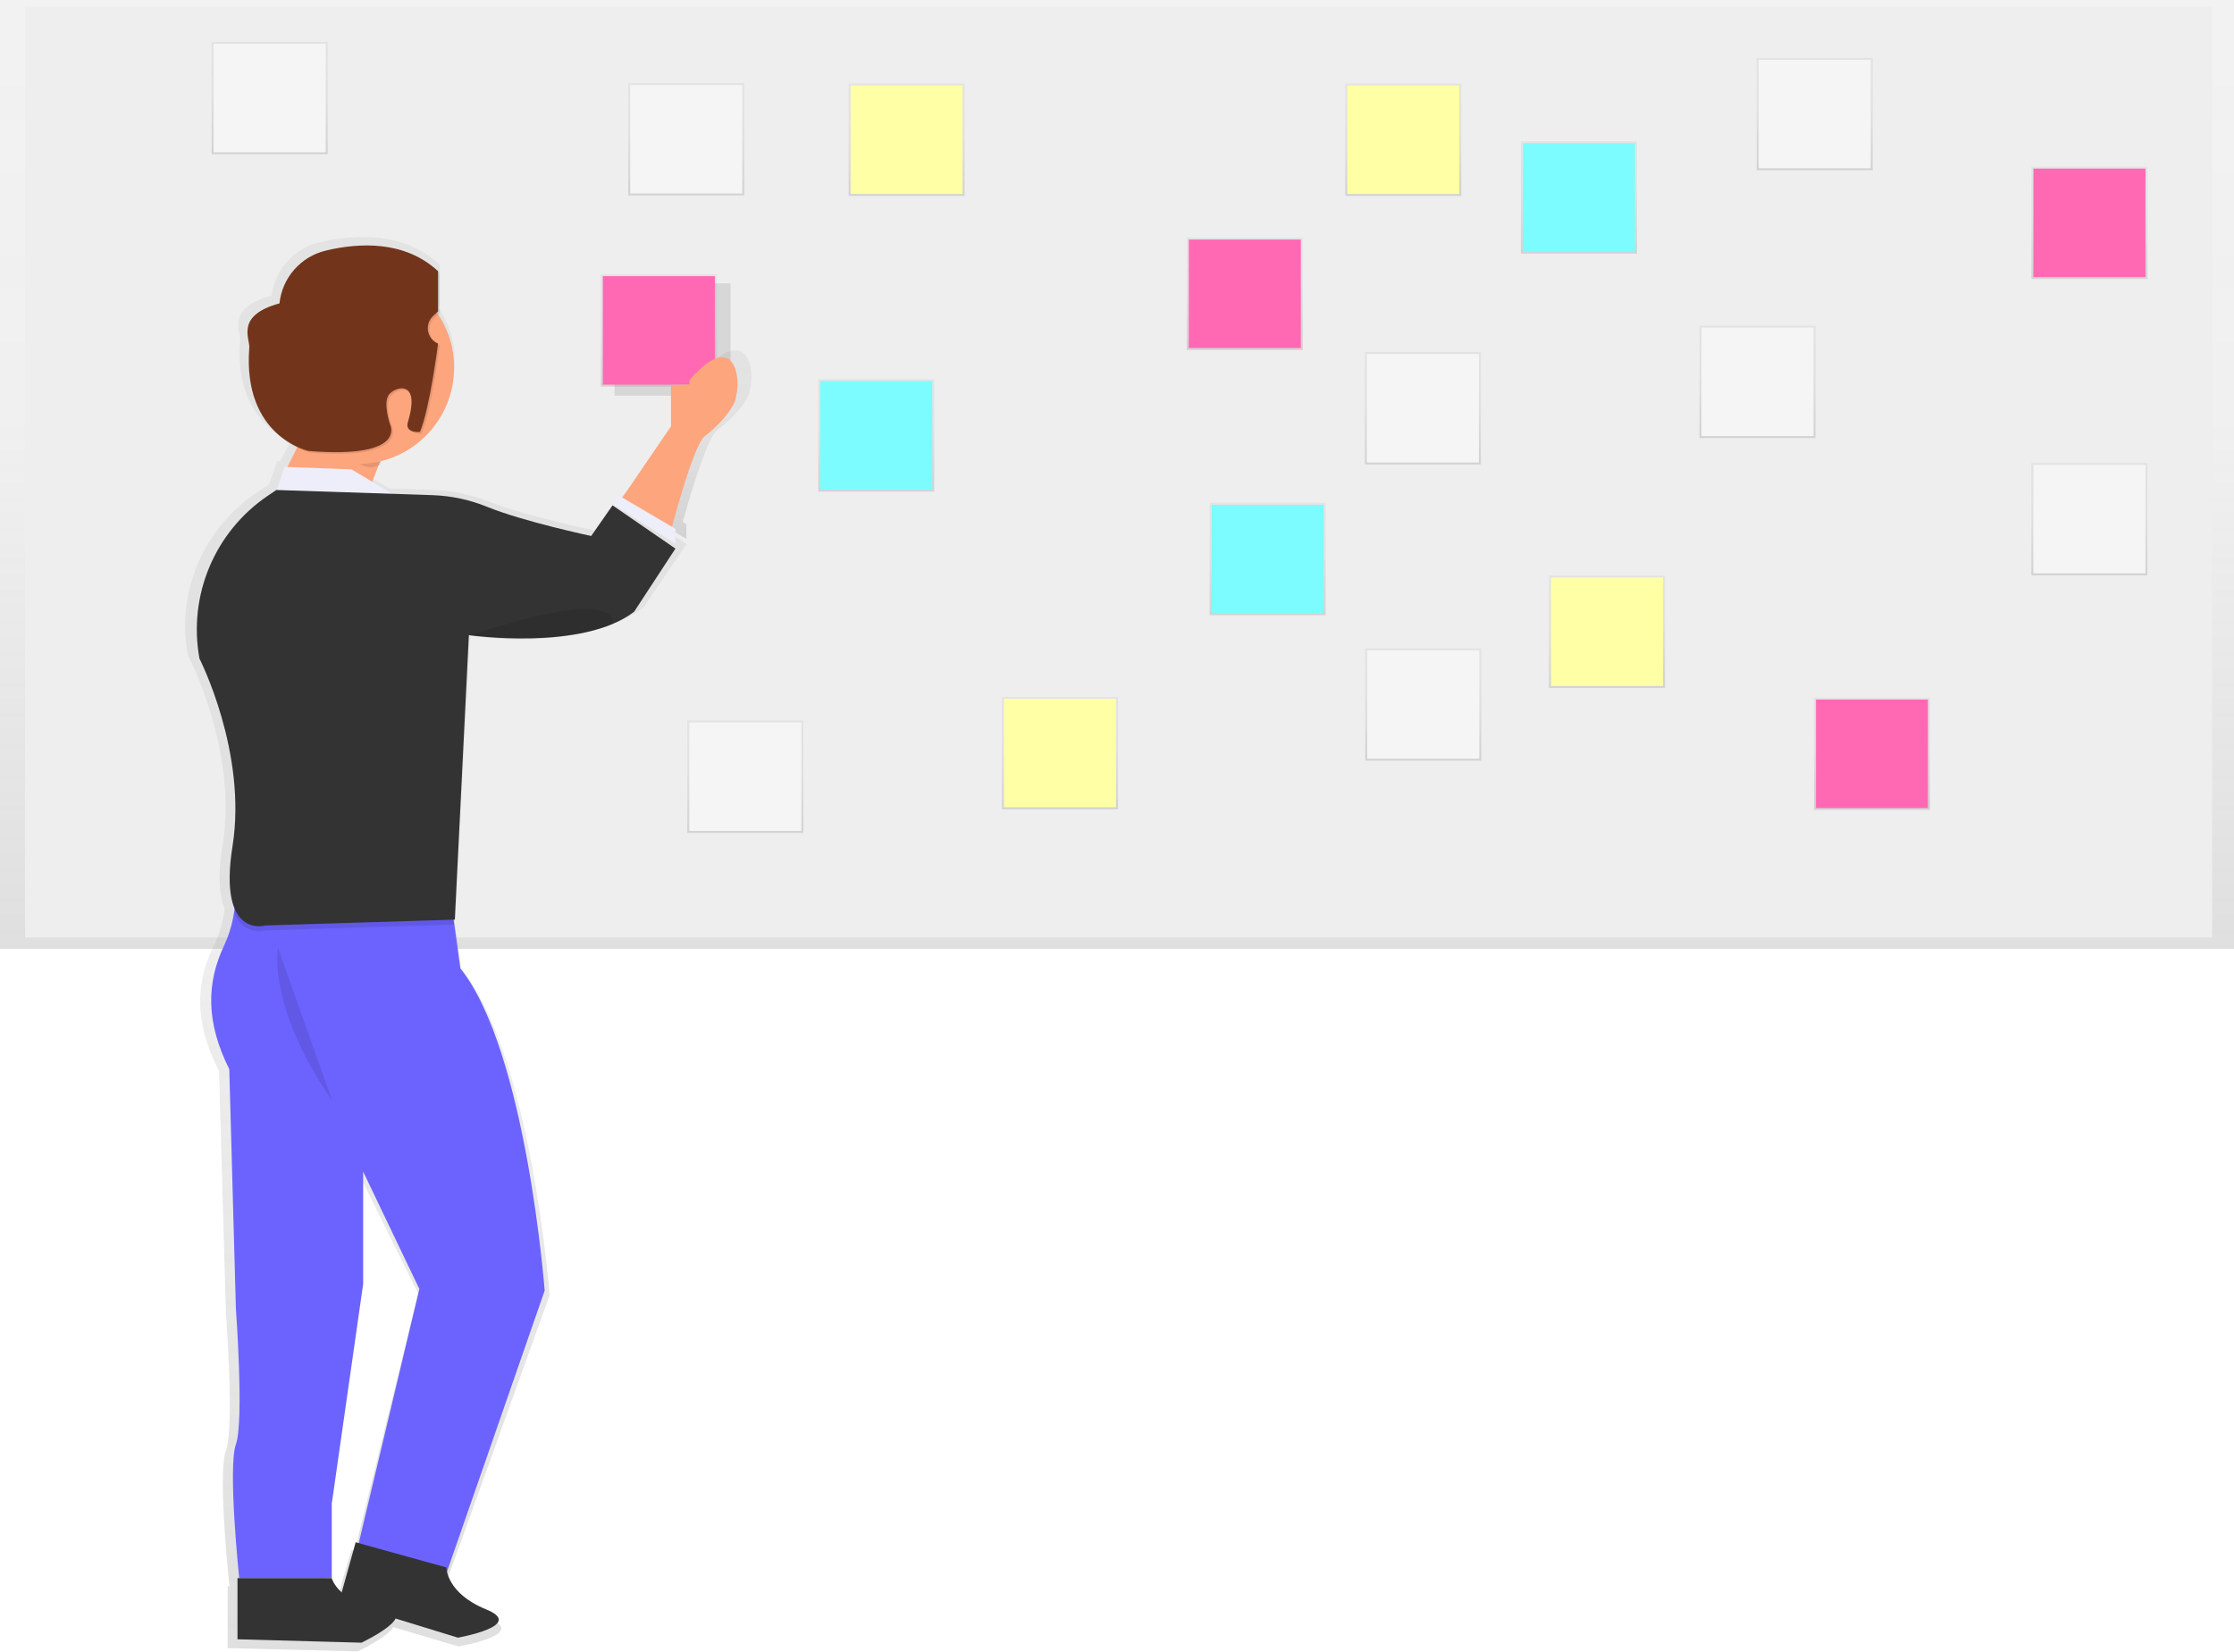
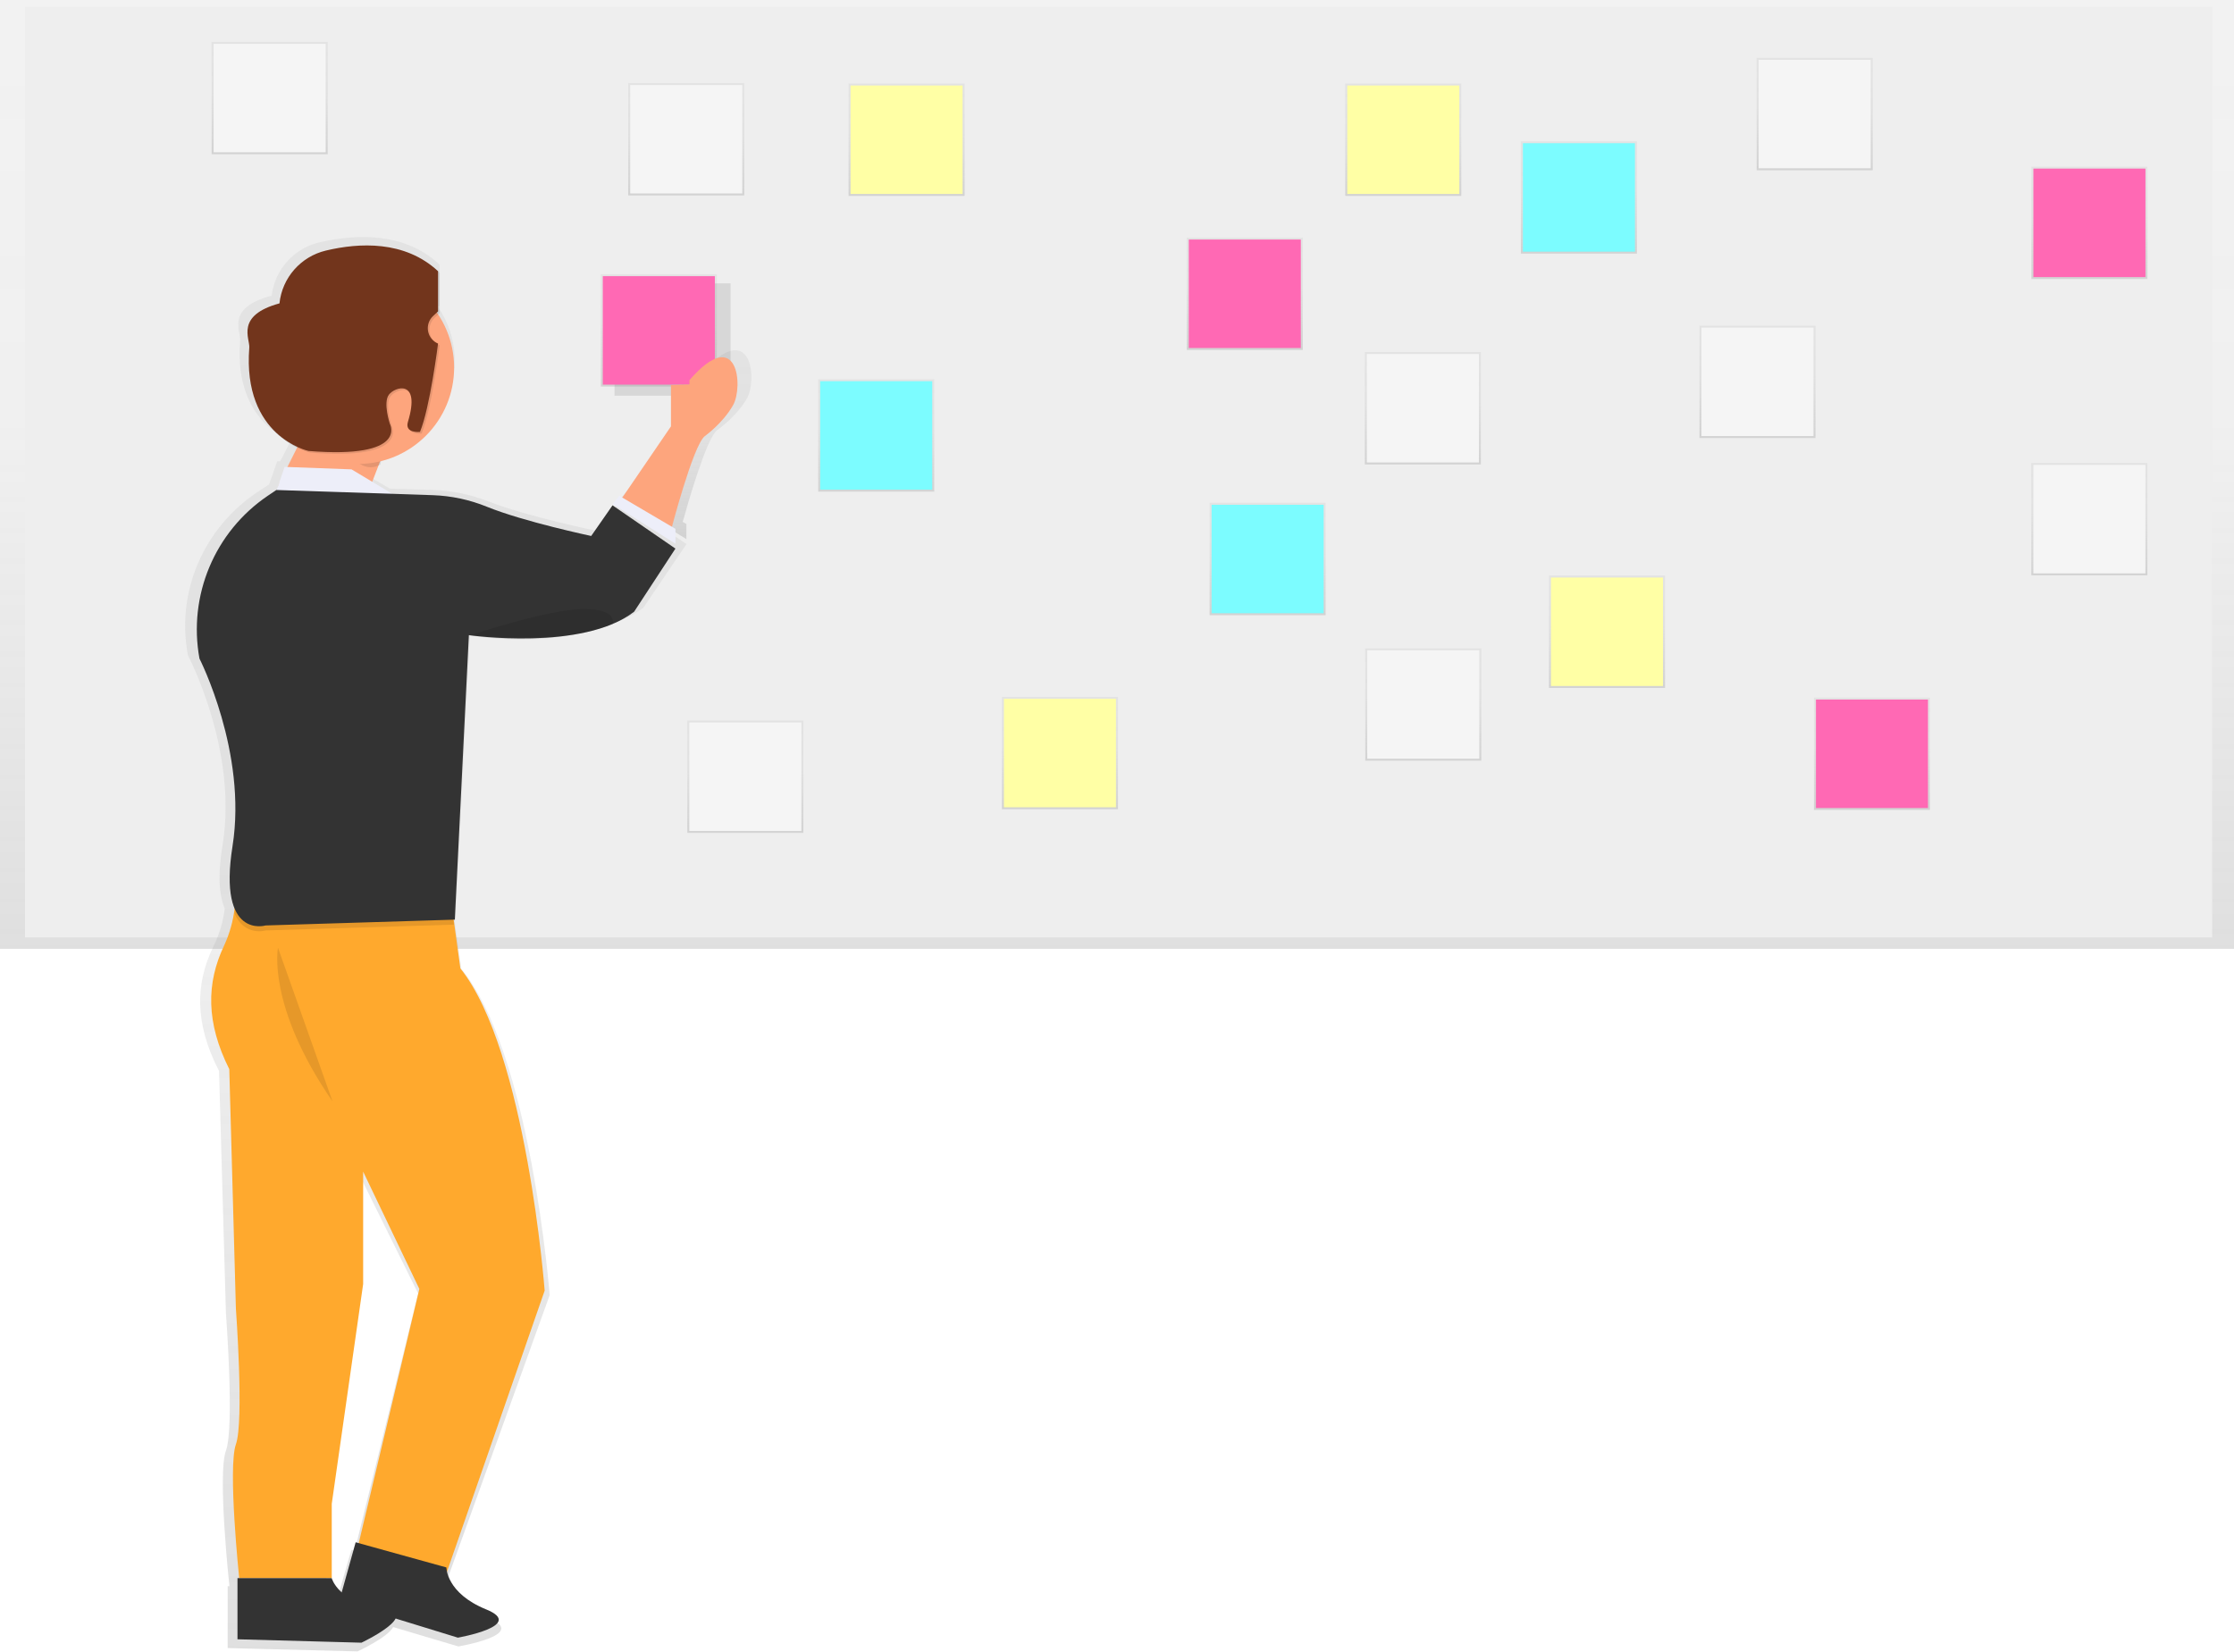
<svg xmlns="http://www.w3.org/2000/svg" xmlns:xlink="http://www.w3.org/1999/xlink" id="d26dba8d-8282-42fd-a478-7c8636ce52fe" data-name="Layer 1" width="888" height="656.53" viewBox="0 0 888 656.53">
  <defs>
    <linearGradient id="69fb1e3d-9807-4515-a987-9bc9d1efda7d" x1="444" y1="377.21" x2="444" gradientUnits="userSpaceOnUse">
      <stop offset="0" stop-color="gray" stop-opacity="0.25" />
      <stop offset="0.54" stop-color="gray" stop-opacity="0.12" />
      <stop offset="1" stop-color="gray" stop-opacity="0.1" />
    </linearGradient>
    <linearGradient id="51a21b81-a3ea-4771-abd9-862442be9990" x1="565.58" y1="184.63" x2="565.58" y2="139.97" xlink:href="#69fb1e3d-9807-4515-a987-9bc9d1efda7d" />
    <linearGradient id="5757846e-edea-4ac8-a331-71c114df4e91" x1="296.27" y1="331.11" x2="296.27" y2="286.45" xlink:href="#69fb1e3d-9807-4515-a987-9bc9d1efda7d" />
    <linearGradient id="999de772-9bc8-49ea-9b8d-0cef0fcee5cb" x1="698.58" y1="174.13" x2="698.58" y2="129.47" xlink:href="#69fb1e3d-9807-4515-a987-9bc9d1efda7d" />
    <linearGradient id="a15079b2-2390-41da-998b-02c60407236c" x1="565.74" y1="302.42" x2="565.74" y2="257.75" xlink:href="#69fb1e3d-9807-4515-a987-9bc9d1efda7d" />
    <linearGradient id="40793396-cd23-4bb9-961e-d266edc74bee" x1="272.78" y1="77.69" x2="272.78" y2="33.02" xlink:href="#69fb1e3d-9807-4515-a987-9bc9d1efda7d" />
    <linearGradient id="117013d0-8713-4a5b-b130-ca95cbe25423" x1="721.33" y1="67.68" x2="721.33" y2="23.02" xlink:href="#69fb1e3d-9807-4515-a987-9bc9d1efda7d" />
    <linearGradient id="3e4a4d12-687c-4d27-834e-2c1b28061589" x1="830.51" y1="228.72" x2="830.51" y2="184.06" xlink:href="#69fb1e3d-9807-4515-a987-9bc9d1efda7d" />
    <linearGradient id="76d58c82-a546-4f11-847d-56d56970a98d" x1="107.19" y1="61.31" x2="107.19" y2="16.65" xlink:href="#69fb1e3d-9807-4515-a987-9bc9d1efda7d" />
    <linearGradient id="c2562d94-2838-42c9-872e-afd7f3e426db" x1="627.61" y1="100.82" x2="627.61" y2="56.16" xlink:href="#69fb1e3d-9807-4515-a987-9bc9d1efda7d" />
    <linearGradient id="10abac28-a64c-49d3-bb88-742a39576c81" x1="348.29" y1="195.45" x2="348.29" y2="150.78" xlink:href="#69fb1e3d-9807-4515-a987-9bc9d1efda7d" />
    <linearGradient id="ae4c24d6-cdd7-478e-ab3c-92442ce1f2ec" x1="503.87" y1="244.58" x2="503.87" y2="199.91" xlink:href="#69fb1e3d-9807-4515-a987-9bc9d1efda7d" />
    <linearGradient id="7387d7ac-3521-46f5-8cc1-b4e33dceeca4" x1="557.8" y1="77.88" x2="557.8" y2="33.22" xlink:href="#69fb1e3d-9807-4515-a987-9bc9d1efda7d" />
    <linearGradient id="e854bf59-7922-4e82-b85b-f6b80398a298" x1="638.78" y1="273.5" x2="638.78" y2="228.83" xlink:href="#69fb1e3d-9807-4515-a987-9bc9d1efda7d" />
    <linearGradient id="74fe4cd6-b7da-43c2-b923-f31608459be5" x1="360.37" y1="77.88" x2="360.37" y2="33.22" xlink:href="#69fb1e3d-9807-4515-a987-9bc9d1efda7d" />
    <linearGradient id="489da8b3-4e02-4697-a170-557a07ec3791" x1="421.32" y1="321.72" x2="421.32" y2="277.06" xlink:href="#69fb1e3d-9807-4515-a987-9bc9d1efda7d" />
    <linearGradient id="92098637-0718-4243-93f2-2f7a5b132b51" x1="428.7" y1="336.02" x2="428.7" y2="260.98" xlink:href="#69fb1e3d-9807-4515-a987-9bc9d1efda7d" />
    <linearGradient id="553314f8-3ab3-4992-94a1-12ce51c0a7a1" x1="329.22" y1="778.26" x2="329.22" y2="215.99" xlink:href="#69fb1e3d-9807-4515-a987-9bc9d1efda7d" />
    <linearGradient id="67bfa709-3078-4c07-86cc-d67a49cf8eac" x1="494.8" y1="139.13" x2="494.8" y2="94.47" xlink:href="#69fb1e3d-9807-4515-a987-9bc9d1efda7d" />
    <linearGradient id="9919d947-e03e-44c1-969c-c87bb32bc801" x1="261.88" y1="153.69" x2="261.88" y2="109.02" xlink:href="#69fb1e3d-9807-4515-a987-9bc9d1efda7d" />
    <linearGradient id="2afe07f1-4e54-4f47-9563-9d420d361cd0" x1="830.53" y1="110.92" x2="830.53" y2="66.26" xlink:href="#69fb1e3d-9807-4515-a987-9bc9d1efda7d" />
    <linearGradient id="914dbfde-8d09-4649-9ab7-bb9d31a88f1b" x1="744.09" y1="322.01" x2="744.09" y2="277.34" xlink:href="#69fb1e3d-9807-4515-a987-9bc9d1efda7d" />
  </defs>
  <rect width="888" height="377.21" fill="url(#69fb1e3d-9807-4515-a987-9bc9d1efda7d)" />
  <rect x="9.93" y="2.66" width="869.39" height="370.04" fill="#eee" />
  <rect x="542.51" y="139.97" width="46.13" height="44.66" fill="url(#51a21b81-a3ea-4771-abd9-862442be9990)" />
  <rect x="543.31" y="140.74" width="44.54" height="43.12" fill="#f5f5f5" />
  <rect x="273.2" y="286.45" width="46.13" height="44.66" fill="url(#5757846e-edea-4ac8-a331-71c114df4e91)" />
  <rect x="274" y="287.22" width="44.54" height="43.12" fill="#f5f5f5" />
  <rect x="675.52" y="129.47" width="46.13" height="44.66" fill="url(#999de772-9bc8-49ea-9b8d-0cef0fcee5cb)" />
  <rect x="676.31" y="130.24" width="44.54" height="43.12" fill="#f5f5f5" />
  <rect x="542.68" y="257.75" width="46.13" height="44.66" fill="url(#a15079b2-2390-41da-998b-02c60407236c)" />
  <rect x="543.47" y="258.52" width="44.54" height="43.12" fill="#f5f5f5" />
  <rect x="249.71" y="33.02" width="46.13" height="44.66" fill="url(#40793396-cd23-4bb9-961e-d266edc74bee)" />
  <rect x="250.51" y="33.79" width="44.54" height="43.12" fill="#f5f5f5" />
  <rect x="698.26" y="23.02" width="46.13" height="44.66" fill="url(#117013d0-8713-4a5b-b130-ca95cbe25423)" />
  <rect x="699.06" y="23.78" width="44.54" height="43.12" fill="#f5f5f5" />
  <rect x="807.44" y="184.06" width="46.13" height="44.66" fill="url(#3e4a4d12-687c-4d27-834e-2c1b28061589)" />
  <rect x="808.24" y="184.83" width="44.54" height="43.12" fill="#f5f5f5" />
  <rect x="84.12" y="16.65" width="46.13" height="44.66" fill="url(#76d58c82-a546-4f11-847d-56d56970a98d)" />
  <rect x="84.92" y="17.42" width="44.54" height="43.12" fill="#f5f5f5" />
  <rect x="604.54" y="56.16" width="46.13" height="44.66" fill="url(#c2562d94-2838-42c9-872e-afd7f3e426db)" />
  <rect x="605.34" y="56.93" width="44.54" height="43.12" fill="#7cfcff" />
  <rect x="325.22" y="150.78" width="46.13" height="44.66" fill="url(#10abac28-a64c-49d3-bb88-742a39576c81)" />
  <rect x="326.02" y="151.55" width="44.54" height="43.12" fill="#7cfcff" />
  <rect x="480.8" y="199.91" width="46.13" height="44.66" fill="url(#ae4c24d6-cdd7-478e-ab3c-92442ce1f2ec)" />
  <rect x="481.6" y="200.68" width="44.54" height="43.12" fill="#7cfcff" />
  <rect x="534.73" y="33.22" width="46.13" height="44.66" fill="url(#7387d7ac-3521-46f5-8cc1-b4e33dceeca4)" />
  <rect x="535.53" y="33.99" width="44.54" height="43.12" fill="#ffffa5" />
  <rect x="615.71" y="228.83" width="46.13" height="44.66" fill="url(#e854bf59-7922-4e82-b85b-f6b80398a298)" />
  <rect x="616.5" y="229.6" width="44.54" height="43.12" fill="#ffffa5" />
  <rect x="337.3" y="33.22" width="46.13" height="44.66" fill="url(#74fe4cd6-b7da-43c2-b923-f31608459be5)" />
  <rect x="338.09" y="33.99" width="44.54" height="43.12" fill="#ffffa5" />
  <rect x="398.26" y="277.06" width="46.13" height="44.66" fill="url(#489da8b3-4e02-4697-a170-557a07ec3791)" />
  <rect x="399.05" y="277.82" width="44.54" height="43.12" fill="#ffffa5" />
  <path d="M434.68,270.18v2.66l-7.71-.67v16.63l-20.24,28.66-1.28-.73-2.75,3.33,26.14,16v-6l-1.47-.83c1.83-6.6,9.32-32.92,13.6-36.41,0,0,7.71-5.32,11.91-12.64S455,247.57,434.68,270.18Z" transform="translate(-156 -121.74)" fill="url(#92098637-0718-4243-93f2-2f7a5b132b51)" />
  <path d="M393.76,332.91s-28-5.72-43.4-11.75a67.69,67.69,0,0,0-22.56-4.67L311,316l-8.38-4.86,2.62-6.54c.26-.11.52-.23.77-.36l.24-1.4a40.87,40.87,0,0,0,4-1.16c-.41,3.26,20.08-13.6,20.08-13.6l-.61.31-.08-1-.23.12a37.69,37.69,0,0,0,.68-43.72l.65-.58V227l-.69-.59v-.07c-13.86-12.48-32.92-11.48-46.7-8.33A24.76,24.76,0,0,0,264,239.28c-18.39,4.85-12.25,14.17-12.54,17.78-1.43,17.56,4.42,27.89,10.78,33.87a33.24,33.24,0,0,0,9.13,6.43l-4,7.78-1.18,0-3.28,9.32h-.16l-3.57,2.34C237,331.2,225.89,356.9,230.7,382.26h0s20,37.73,13.76,75.47c-2.08,12.68-1.21,20.44.87,25.16A45.09,45.09,0,0,1,241,497.62c-7.57,15.3-7.57,31.26,2.06,49.88l2.75,96.43s3.44,45.22,0,54.53,1.38,53.87,1.38,53.87h-.69v24.61l51.6,1.33s12-5.52,14.19-9.68l25.91,7.7s28.51-4.75,11.83-11.31c-12.45-4.9-15.54-11.88-16.31-15.12L374.5,636.61s-7.57-96.43-35.09-129.68l-2.79-19.61H337l5.85-114.49.48.06-.14,0a135.81,135.81,0,0,0,45.41-.68,72.66,72.66,0,0,0,13.15-3.56l.78-.3.09,0,.07,0a40.2,40.2,0,0,0,9-4.94l17.2-25.4L402.7,320.58Zm-108,389.49L298.81,634V588.73l23.39,47.22L297,738.27l-1.32-.36-5.81,20.15a13.2,13.2,0,0,1-4.17-5.73Z" transform="translate(-156 -121.74)" fill="url(#553314f8-3ab3-4992-94a1-12ce51c0a7a1)" />
  <rect x="471.73" y="94.47" width="46.13" height="44.66" fill="url(#67bfa709-3078-4c07-86cc-d67a49cf8eac)" />
  <rect x="472.53" y="95.23" width="44.54" height="43.12" fill="#ff69b4" />
  <rect x="244.27" y="112.66" width="46.13" height="44.66" opacity="0.1" />
  <rect x="238.82" y="109.02" width="46.13" height="44.66" fill="url(#9919d947-e03e-44c1-969c-c87bb32bc801)" />
  <rect x="239.61" y="109.79" width="44.54" height="43.12" fill="#ff69b4" />
  <rect x="807.46" y="66.26" width="46.13" height="44.66" fill="url(#2afe07f1-4e54-4f47-9563-9d420d361cd0)" />
  <rect x="808.26" y="67.03" width="44.54" height="43.12" fill="#ff69b4" />
  <rect x="721.03" y="277.34" width="46.13" height="44.66" fill="url(#914dbfde-8d09-4649-9ab7-bb9d31a88f1b)" />
  <rect x="721.82" y="278.11" width="44.54" height="43.12" fill="#ff69b4" />
  <line x1="72.16" y1="220.31" x2="78.23" y2="256.06" fill="#333" />
  <path d="M422.7,274.83v16.42l-19.56,28.66,19.56,12.73s8.7-33.5,13.38-37.45c0,0,7.36-5.26,11.37-12.48s2-32.19-17.39-9.85v1.72Z" transform="translate(-156 -121.74)" fill="#fda57d" />
  <path d="M266.95,314l7.74-15.49a2.87,2.87,0,0,1,2.42-1.58l29.42-1.5a2.87,2.87,0,0,1,2.82,3.9l-7.59,19.62a2.87,2.87,0,0,1-2.93,1.82l-29.57-2.63A2.87,2.87,0,0,1,266.95,314Z" transform="translate(-156 -121.74)" fill="#fda57d" />
  <polygon points="113.13 185.61 108.13 200.26 159.44 198.42 139.73 186.6 113.13 185.61" fill="#edeef9" />
  <polygon points="243.53 200.39 246.16 197.11 268.49 210.25 268.49 216.16 243.53 200.39" fill="#edeef9" />
-   <path d="M248.61,467.46a48.81,48.81,0,0,1-3.47,30.07c-7.23,15.11-7.23,30.88,2,49.27l2.63,95.26s3.28,44.67,0,53.87,1.31,53.21,1.31,53.21h36.79V719.58l12.48-87.37V587.53l22.34,46.64L297,741.91l33.5,13.8,42-120.88s-7.23-95.26-33.5-128.1l-4.93-35.8Z" transform="translate(-156 -121.74)" fill="#6c63ff" />
+   <path d="M248.61,467.46a48.81,48.81,0,0,1-3.47,30.07c-7.23,15.11-7.23,30.88,2,49.27l2.63,95.26s3.28,44.67,0,53.87,1.31,53.21,1.31,53.21h36.79V719.58l12.48-87.37V587.53l22.34,46.64L297,741.91l33.5,13.8,42-120.88s-7.23-95.26-33.5-128.1l-4.93-35.8Z" transform="translate(-156 -121.74)" fill="#FFA92D" />
  <path d="M250.4,773.45V749.14h37.45S290.48,759,307.56,761s-7.88,13.8-7.88,13.8Z" transform="translate(-156 -121.74)" fill="#333" />
  <path d="M290.85,758.31l6.52-23.42,36.07,10s-.11,10.2,15.81,16.68S338,772.8,338,772.8Z" transform="translate(-156 -121.74)" fill="#333" />
  <path d="M334.16,472.9l-85.55-3.46a47.86,47.86,0,0,1,.65,15.51c3.91,9.21,12.31,6.69,12.31,6.69l74.85-2.3Z" transform="translate(-156 -121.74)" opacity="0.1" />
  <path d="M265.84,316.54l-3.41,2.31a64.19,64.19,0,0,0-27.14,64.72h0s19.05,37.28,13.14,74.55,13.14,31.54,13.14,31.54l75.22-2.31,5.58-113.1s45.33,6.45,65.69-9.32l16.42-25.09-25-17.2L391,334.82s-26.76-5.65-41.44-11.61A62.77,62.77,0,0,0,328,318.6Z" transform="translate(-156 -121.74)" fill="#333" />
  <path d="M266.5,498.52s-4.6,23,21.68,61.1" transform="translate(-156 -121.74)" opacity="0.1" />
  <path d="M342.7,374.35s31.53-10.51,45.33-10.51,11.5,6,11.5,6S377.52,379.61,342.7,374.35Z" transform="translate(-156 -121.74)" opacity="0.1" />
  <path d="M306.95,296.74l-12.55,1.5c-.4,0-.76.55-1,1.32,2.76,5,6.21,7.94,10,7.94a7.74,7.74,0,0,0,3.8-1.05l1-5.81C308.47,298.7,307.83,296.63,306.95,296.74Z" transform="translate(-156 -121.74)" opacity="0.1" />
  <circle cx="142.19" cy="146.14" r="38.32" fill="#fda57d" />
  <path d="M330.78,230.22v16l-1.93,1.77a6.63,6.63,0,0,0,1.93,11h0s-3.19,25.54-7.18,35.12c0,0-6.2.68-4.79-4,5.19-17.16-5.19-14-7.58-10.78s.4,11.57.4,11.57,7.58,14-32.33,10.78c0,0-26.34-5.59-23.55-41.11.28-3.56-5.59-12.77,12-17.56h0a24.17,24.17,0,0,1,18.47-21C299.34,218.88,317.54,217.89,330.78,230.22Z" transform="translate(-156 -121.74)" opacity="0.1" />
  <path d="M330.12,229.56v16l-1.93,1.77a6.63,6.63,0,0,0,1.93,11h0s-3.19,25.54-7.18,35.12c0,0-6.2.68-4.79-4,5.19-17.16-5.19-14-7.58-10.78s.4,11.57.4,11.57,7.58,14-32.33,10.78c0,0-26.34-5.59-23.55-41.11.28-3.56-5.59-12.77,12-17.56h0a24.17,24.17,0,0,1,18.47-21C298.69,218.22,316.88,217.23,330.12,229.56Z" transform="translate(-156 -121.74)" fill="#72351c" />
</svg>
